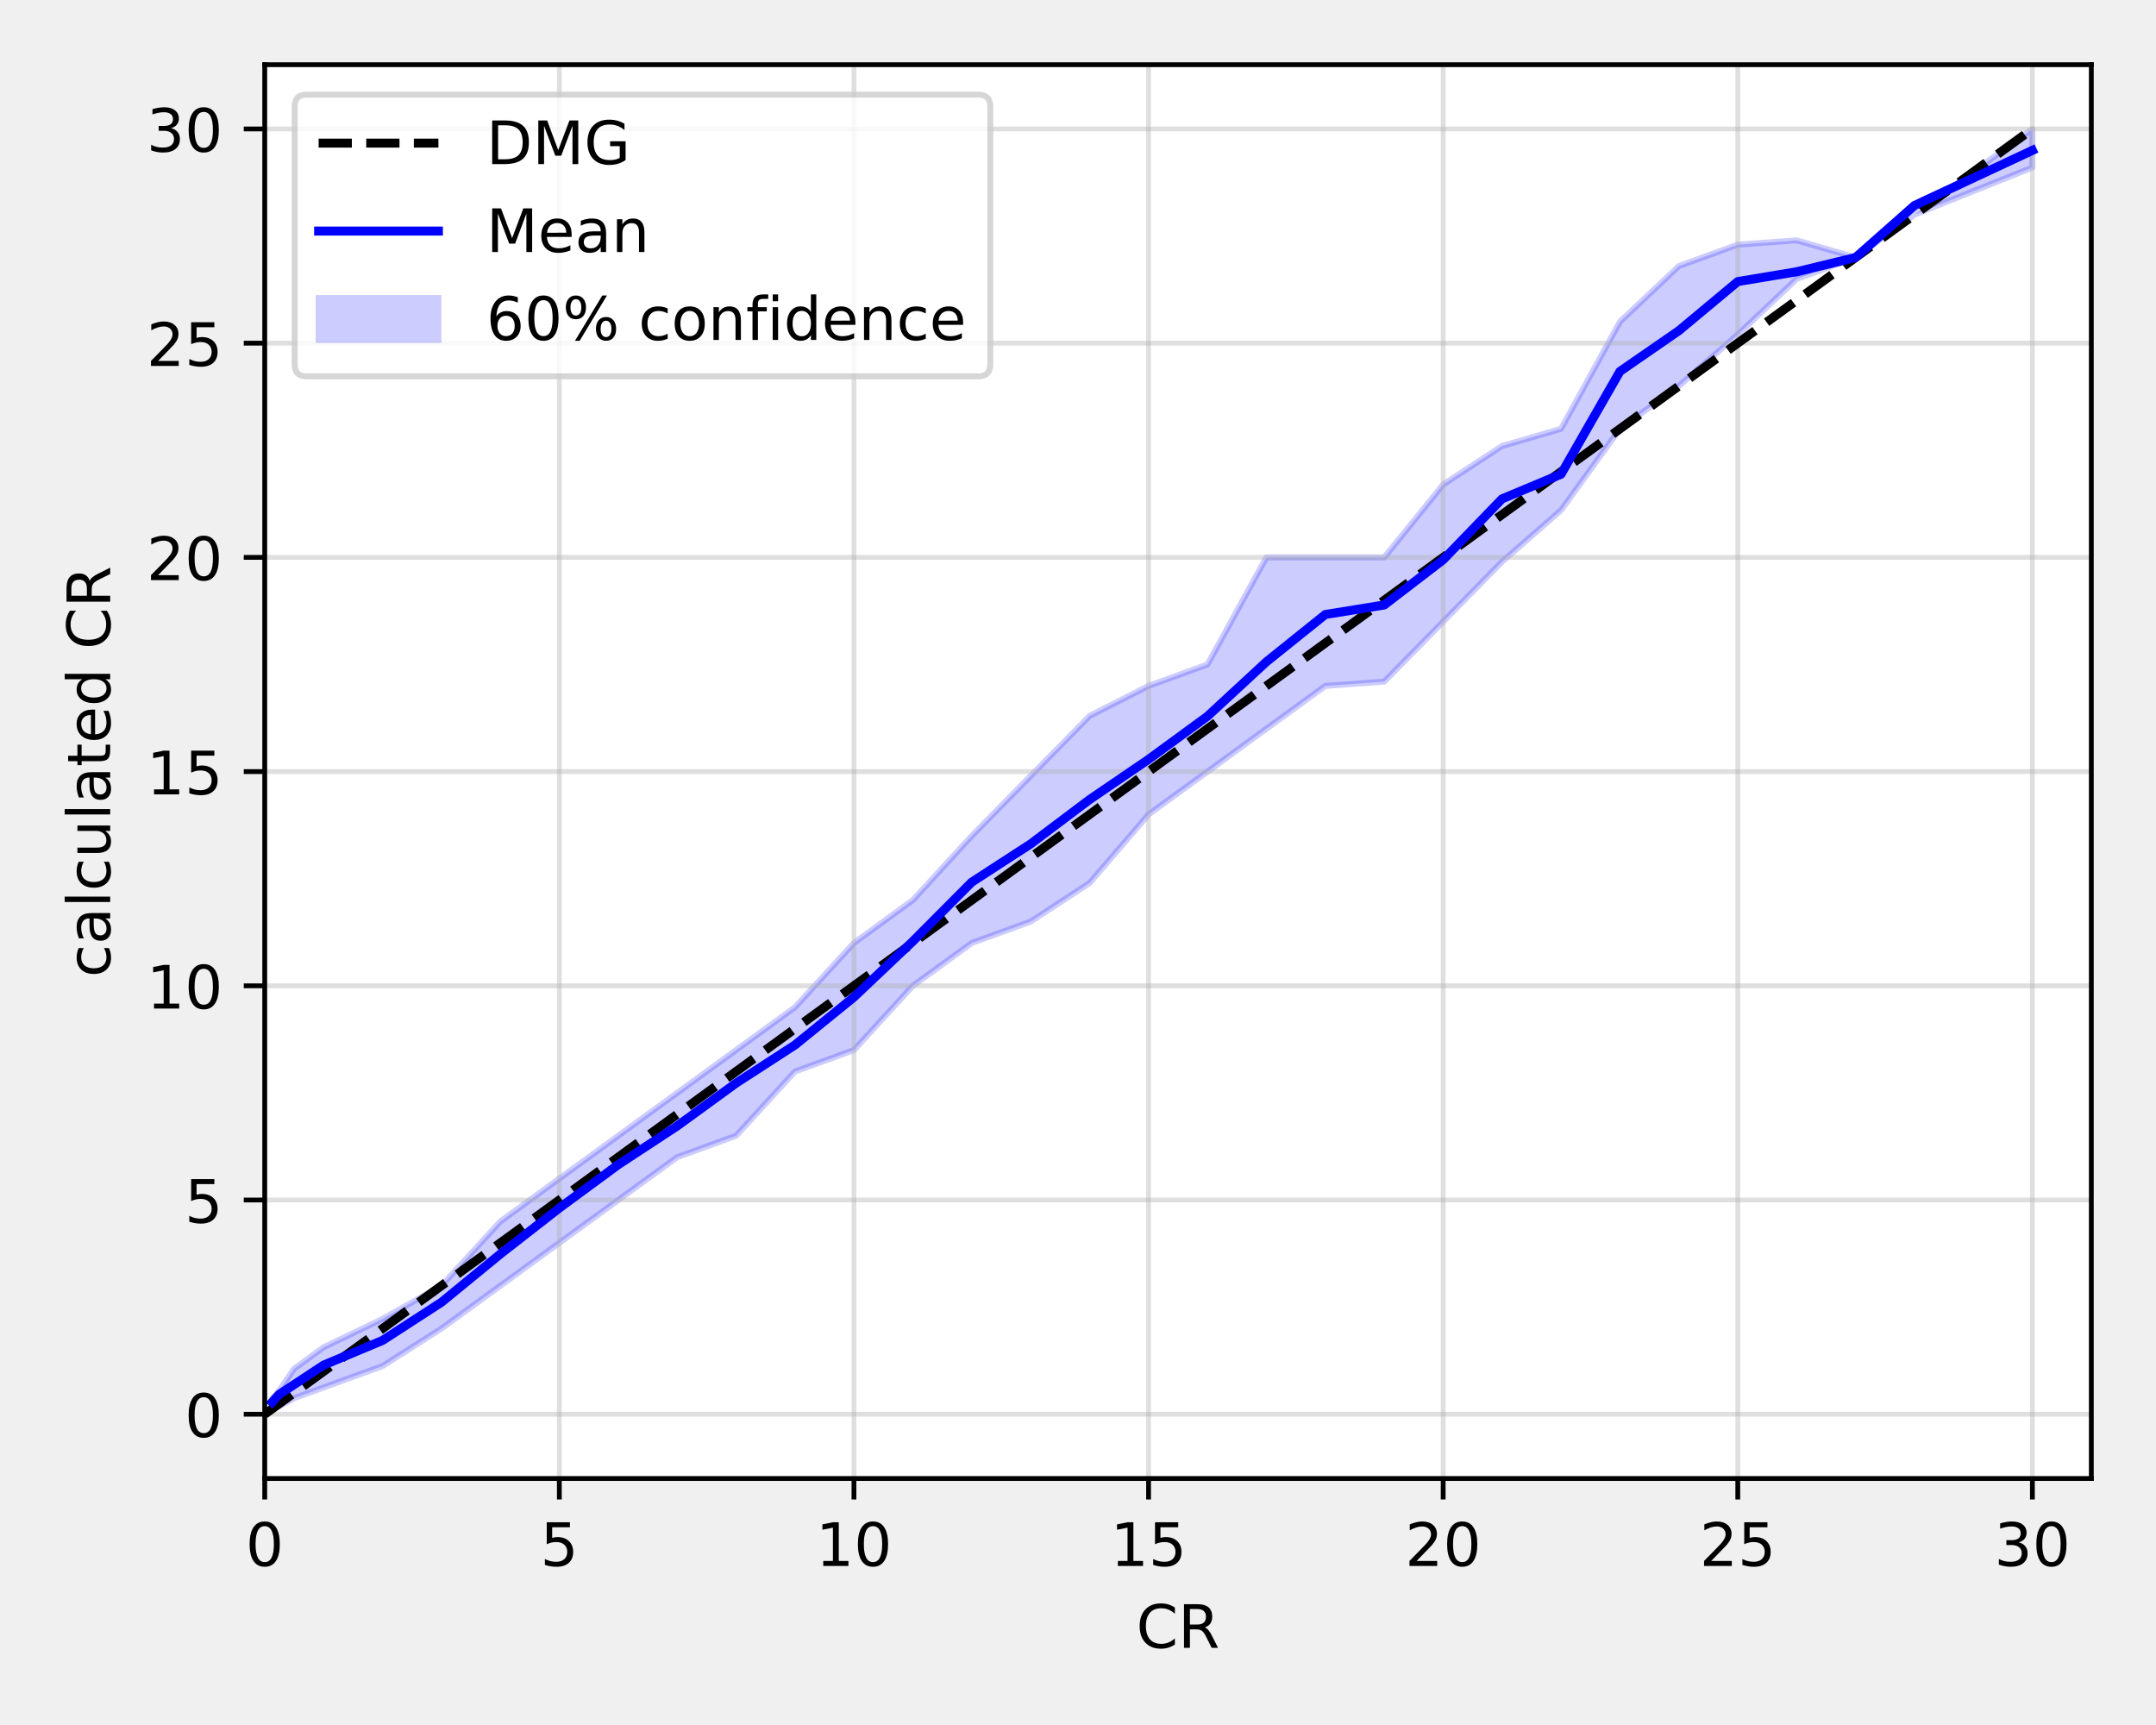
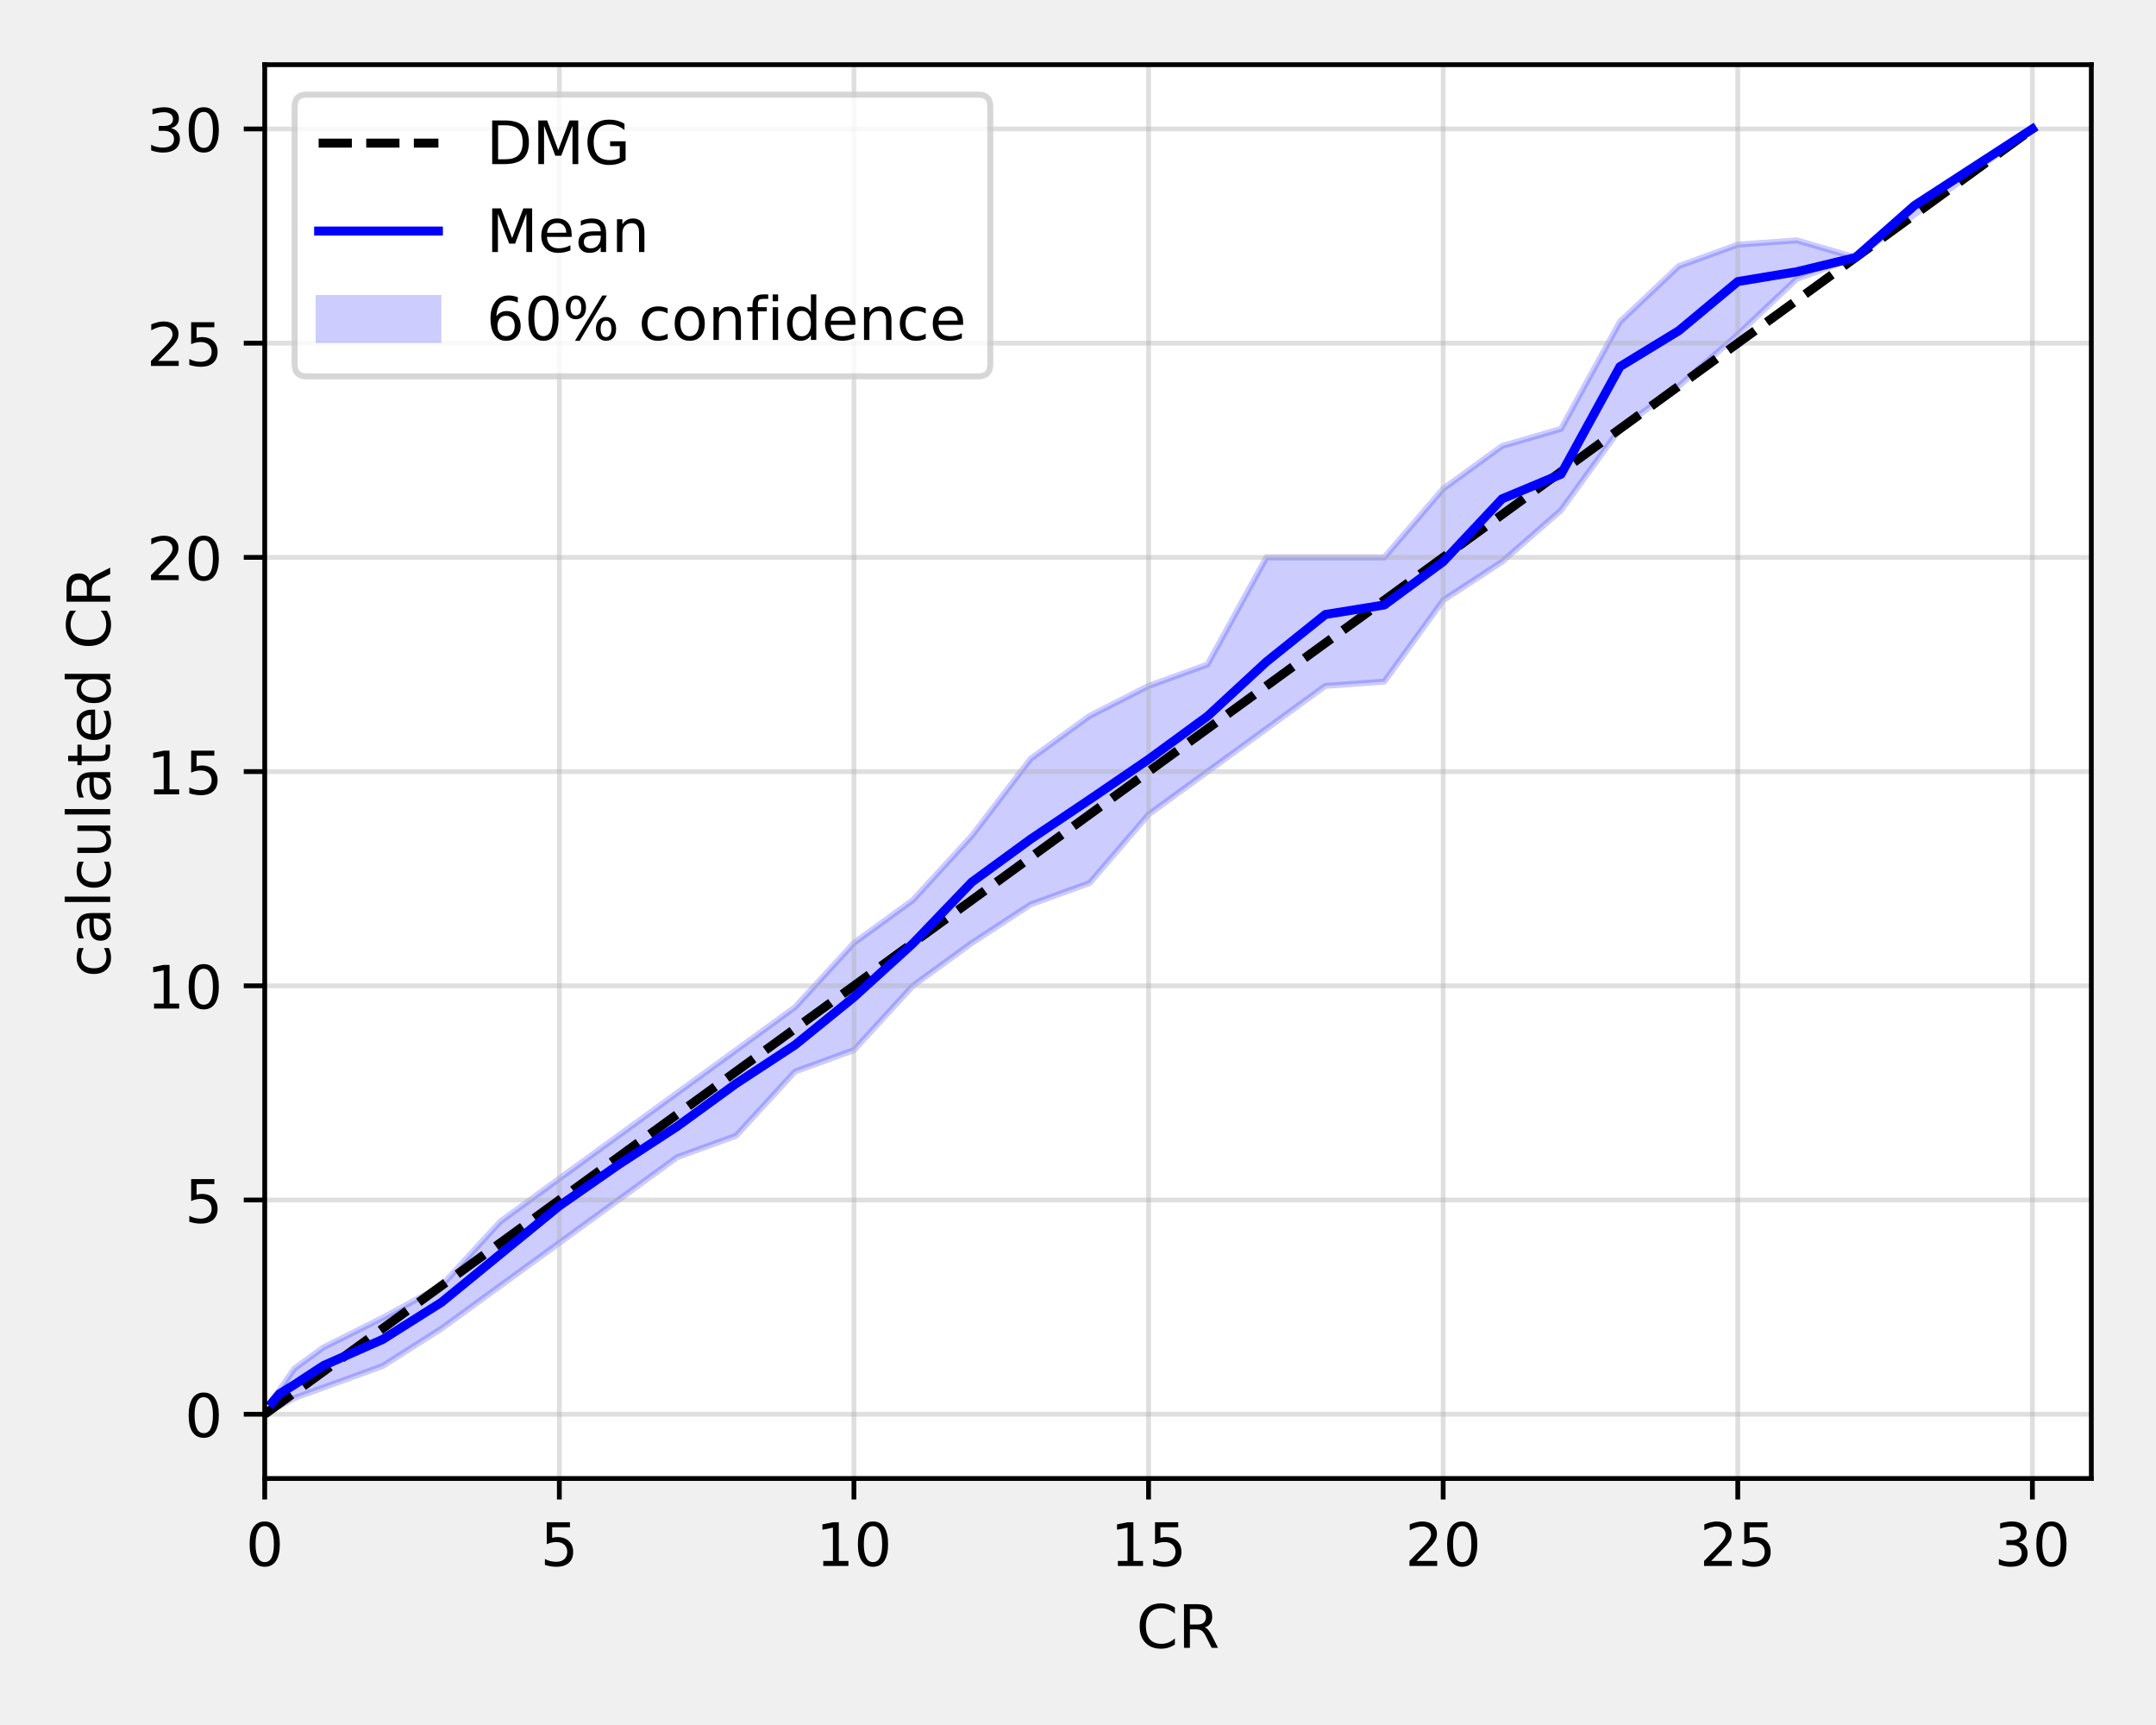
<svg xmlns="http://www.w3.org/2000/svg" xmlns:xlink="http://www.w3.org/1999/xlink" height="288pt" version="1.1" viewBox="0 0 360 288" width="360pt">
  <defs>
    <style type="text/css">*{stroke-linecap:butt;stroke-linejoin:round;}</style>
  </defs>
  <g id="figure_1">
    <g id="patch_1">
      <path d="M 0 288  L 360 288  L 360 0  L 0 0  z " style="fill:none;" />
    </g>
    <g id="axes_1">
      <g id="patch_2">
        <path d="M 44.203 246.844  L 349.2 246.844  L 349.2 10.8  L 44.203 10.8  z " style="fill:#ffffff;" />
      </g>
      <g id="PolyCollection_1">
        <defs>
-           <path d="M 45.433 -54.478  L 45.433 -52.78  L 46.663 -53.227  L 49.122 -54.568  L 54.042 -56.356  L 63.88 -59.932  L 73.719 -66.191  L 83.558 -73.344  L 93.396 -80.497  L 103.235 -87.65  L 113.073 -94.803  L 122.912 -98.379  L 132.751 -109.108  L 142.589 -112.685  L 152.428 -123.414  L 162.266 -130.567  L 172.105 -134.143  L 181.944 -140.581  L 191.782 -152.025  L 201.621 -159.178  L 211.459 -166.331  L 221.298 -173.484  L 231.137 -174.199  L 240.975 -184.213  L 250.814 -194.227  L 260.653 -202.81  L 270.491 -216.401  L 280.33 -223.554  L 290.168 -232.137  L 300.007 -241.436  L 309.846 -245.012  L 319.684 -252.165  L 339.361 -260.033  L 339.361 -266.471  L 339.361 -266.471  L 319.684 -252.165  L 309.846 -245.012  L 300.007 -247.873  L 290.168 -247.158  L 280.33 -243.582  L 270.491 -234.283  L 260.653 -216.401  L 250.814 -213.54  L 240.975 -207.102  L 231.137 -194.942  L 221.298 -194.942  L 211.459 -194.942  L 201.621 -177.06  L 191.782 -173.484  L 181.944 -168.477  L 172.105 -158.463  L 162.266 -148.449  L 152.428 -137.72  L 142.589 -130.567  L 132.751 -119.838  L 122.912 -112.685  L 113.073 -105.532  L 103.235 -98.379  L 93.396 -91.226  L 83.558 -84.073  L 73.719 -73.344  L 63.88 -67.801  L 54.042 -63.062  L 49.122 -59.485  L 46.663 -55.909  L 45.433 -54.478  z " id="m409566acab" style="stroke:#0000ff;stroke-opacity:0.2;" />
+           <path d="M 45.433 -54.121  L 45.433 -52.78  L 46.663 -53.227  L 49.122 -54.568  L 54.042 -56.356  L 63.88 -59.932  L 73.719 -66.191  L 83.558 -73.344  L 93.396 -80.497  L 103.235 -87.65  L 113.073 -94.803  L 122.912 -98.379  L 132.751 -109.108  L 142.589 -112.685  L 152.428 -123.414  L 162.266 -130.567  L 172.105 -137.004  L 181.944 -140.581  L 191.782 -152.025  L 201.621 -159.178  L 211.459 -166.331  L 221.298 -173.484  L 231.137 -174.199  L 240.975 -187.789  L 250.814 -194.227  L 260.653 -202.81  L 270.491 -216.401  L 280.33 -223.554  L 290.168 -232.137  L 300.007 -241.436  L 309.846 -245.012  L 319.684 -252.165  L 339.361 -266.471  L 339.361 -266.471  L 339.361 -266.471  L 319.684 -252.165  L 309.846 -245.012  L 300.007 -247.873  L 290.168 -247.158  L 280.33 -243.582  L 270.491 -234.283  L 260.653 -216.401  L 250.814 -213.54  L 240.975 -206.387  L 231.137 -194.942  L 221.298 -194.942  L 211.459 -194.942  L 201.621 -177.06  L 191.782 -173.484  L 181.944 -168.477  L 172.105 -161.324  L 162.266 -148.449  L 152.428 -137.72  L 142.589 -130.567  L 132.751 -119.838  L 122.912 -112.685  L 113.073 -105.532  L 103.235 -98.379  L 93.396 -91.226  L 83.558 -84.073  L 73.719 -73.344  L 63.88 -67.979  L 54.042 -63.062  L 49.122 -59.485  L 46.663 -55.909  L 45.433 -54.121  z " id="m522ba55965" style="stroke:#0000ff;stroke-opacity:0.2;" />
        </defs>
-         <g clip-path="url(#pd0f90e44d0)">
-           <use style="fill:#0000ff;fill-opacity:0.2;stroke:#0000ff;stroke-opacity:0.2;" x="0" xlink:href="#m409566acab" y="288" />
+         <g clip-path="url(#pd03bc6f2cd)">
+           <use style="fill:#0000ff;fill-opacity:0.2;stroke:#0000ff;stroke-opacity:0.2;" x="0" xlink:href="#m522ba55965" y="288" />
        </g>
      </g>
      <g id="matplotlib.axis_1">
        <g id="xtick_1">
          <g id="line2d_1">
-             <path clip-path="url(#pd0f90e44d0)" d="M 44.203 246.844  L 44.203 10.8  " style="fill:none;stroke:#b0b0b0;stroke-linecap:square;stroke-opacity:0.4;stroke-width:0.8;" />
+             <path clip-path="url(#pd03bc6f2cd)" d="M 44.203 246.844  L 44.203 10.8  " style="fill:none;stroke:#b0b0b0;stroke-linecap:square;stroke-opacity:0.4;stroke-width:0.8;" />
          </g>
          <g id="line2d_2">
            <defs>
-               <path d="M 0 0  L 0 3.5  " id="m9079a990cb" style="stroke:#000000;stroke-width:0.8;" />
-             </defs>
-             <g>
-               <use style="stroke:#000000;stroke-width:0.8;" x="44.203" xlink:href="#m9079a990cb" y="246.844" />
+               <path d="M 0 0  L 0 3.5  " id="mdccf59b21f" style="stroke:#000000;stroke-width:0.8;" />
+             </defs>
+             <g>
+               <use style="stroke:#000000;stroke-width:0.8;" x="44.203" xlink:href="#mdccf59b21f" y="246.844" />
            </g>
          </g>
          <g id="text_1">
            <g transform="translate(41.02188 261.4422)scale(0.1 -0.1)">
              <defs>
                <path d="M 31.781 66.406  Q 24.172 66.406 20.328 58.906  Q 16.5 51.422 16.5 36.375  Q 16.5 21.391 20.328 13.891  Q 24.172 6.391 31.781 6.391  Q 39.453 6.391 43.281 13.891  Q 47.125 21.391 47.125 36.375  Q 47.125 51.422 43.281 58.906  Q 39.453 66.406 31.781 66.406  z M 31.781 74.219  Q 44.047 74.219 50.516 64.516  Q 56.984 54.828 56.984 36.375  Q 56.984 17.969 50.516 8.266  Q 44.047 -1.422 31.781 -1.422  Q 19.531 -1.422 13.062 8.266  Q 6.594 17.969 6.594 36.375  Q 6.594 54.828 13.062 64.516  Q 19.531 74.219 31.781 74.219  z " id="DejaVuSans-48" />
              </defs>
              <use xlink:href="#DejaVuSans-48" />
            </g>
          </g>
        </g>
        <g id="xtick_2">
          <g id="line2d_3">
-             <path clip-path="url(#pd0f90e44d0)" d="M 93.396 246.844  L 93.396 10.8  " style="fill:none;stroke:#b0b0b0;stroke-linecap:square;stroke-opacity:0.4;stroke-width:0.8;" />
+             <path clip-path="url(#pd03bc6f2cd)" d="M 93.396 246.844  L 93.396 10.8  " style="fill:none;stroke:#b0b0b0;stroke-linecap:square;stroke-opacity:0.4;stroke-width:0.8;" />
          </g>
          <g id="line2d_4">
            <g>
-               <use style="stroke:#000000;stroke-width:0.8;" x="93.396" xlink:href="#m9079a990cb" y="246.844" />
+               <use style="stroke:#000000;stroke-width:0.8;" x="93.396" xlink:href="#mdccf59b21f" y="246.844" />
            </g>
          </g>
          <g id="text_2">
            <g transform="translate(90.21492 261.4422)scale(0.1 -0.1)">
              <defs>
                <path d="M 10.797 72.906  L 49.516 72.906  L 49.516 64.594  L 19.828 64.594  L 19.828 46.734  Q 21.969 47.469 24.109 47.828  Q 26.266 48.188 28.422 48.188  Q 40.625 48.188 47.75 41.5  Q 54.891 34.812 54.891 23.391  Q 54.891 11.625 47.562 5.094  Q 40.234 -1.422 26.906 -1.422  Q 22.312 -1.422 17.547 -0.641  Q 12.797 0.141 7.719 1.703  L 7.719 11.625  Q 12.109 9.234 16.797 8.062  Q 21.484 6.891 26.703 6.891  Q 35.156 6.891 40.078 11.328  Q 45.016 15.766 45.016 23.391  Q 45.016 31 40.078 35.438  Q 35.156 39.891 26.703 39.891  Q 22.75 39.891 18.812 39.016  Q 14.891 38.141 10.797 36.281  z " id="DejaVuSans-53" />
              </defs>
              <use xlink:href="#DejaVuSans-53" />
            </g>
          </g>
        </g>
        <g id="xtick_3">
          <g id="line2d_5">
-             <path clip-path="url(#pd0f90e44d0)" d="M 142.589 246.844  L 142.589 10.8  " style="fill:none;stroke:#b0b0b0;stroke-linecap:square;stroke-opacity:0.4;stroke-width:0.8;" />
+             <path clip-path="url(#pd03bc6f2cd)" d="M 142.589 246.844  L 142.589 10.8  " style="fill:none;stroke:#b0b0b0;stroke-linecap:square;stroke-opacity:0.4;stroke-width:0.8;" />
          </g>
          <g id="line2d_6">
            <g>
-               <use style="stroke:#000000;stroke-width:0.8;" x="142.589" xlink:href="#m9079a990cb" y="246.844" />
+               <use style="stroke:#000000;stroke-width:0.8;" x="142.589" xlink:href="#mdccf59b21f" y="246.844" />
            </g>
          </g>
          <g id="text_3">
            <g transform="translate(136.2267 261.4422)scale(0.1 -0.1)">
              <defs>
                <path d="M 12.406 8.297  L 28.516 8.297  L 28.516 63.922  L 10.984 60.406  L 10.984 69.391  L 28.422 72.906  L 38.281 72.906  L 38.281 8.297  L 54.391 8.297  L 54.391 0  L 12.406 0  z " id="DejaVuSans-49" />
              </defs>
              <use xlink:href="#DejaVuSans-49" />
              <use x="63.623" xlink:href="#DejaVuSans-48" />
            </g>
          </g>
        </g>
        <g id="xtick_4">
          <g id="line2d_7">
-             <path clip-path="url(#pd0f90e44d0)" d="M 191.782 246.844  L 191.782 10.8  " style="fill:none;stroke:#b0b0b0;stroke-linecap:square;stroke-opacity:0.4;stroke-width:0.8;" />
+             <path clip-path="url(#pd03bc6f2cd)" d="M 191.782 246.844  L 191.782 10.8  " style="fill:none;stroke:#b0b0b0;stroke-linecap:square;stroke-opacity:0.4;stroke-width:0.8;" />
          </g>
          <g id="line2d_8">
            <g>
-               <use style="stroke:#000000;stroke-width:0.8;" x="191.782" xlink:href="#m9079a990cb" y="246.844" />
+               <use style="stroke:#000000;stroke-width:0.8;" x="191.782" xlink:href="#mdccf59b21f" y="246.844" />
            </g>
          </g>
          <g id="text_4">
            <g transform="translate(185.4198 261.4422)scale(0.1 -0.1)">
              <use xlink:href="#DejaVuSans-49" />
              <use x="63.623" xlink:href="#DejaVuSans-53" />
            </g>
          </g>
        </g>
        <g id="xtick_5">
          <g id="line2d_9">
-             <path clip-path="url(#pd0f90e44d0)" d="M 240.975 246.844  L 240.975 10.8  " style="fill:none;stroke:#b0b0b0;stroke-linecap:square;stroke-opacity:0.4;stroke-width:0.8;" />
+             <path clip-path="url(#pd03bc6f2cd)" d="M 240.975 246.844  L 240.975 10.8  " style="fill:none;stroke:#b0b0b0;stroke-linecap:square;stroke-opacity:0.4;stroke-width:0.8;" />
          </g>
          <g id="line2d_10">
            <g>
-               <use style="stroke:#000000;stroke-width:0.8;" x="240.975" xlink:href="#m9079a990cb" y="246.844" />
+               <use style="stroke:#000000;stroke-width:0.8;" x="240.975" xlink:href="#mdccf59b21f" y="246.844" />
            </g>
          </g>
          <g id="text_5">
            <g transform="translate(234.6128 261.4422)scale(0.1 -0.1)">
              <defs>
                <path d="M 19.188 8.297  L 53.609 8.297  L 53.609 0  L 7.328 0  L 7.328 8.297  Q 12.938 14.109 22.625 23.891  Q 32.328 33.688 34.812 36.531  Q 39.547 41.844 41.422 45.531  Q 43.312 49.219 43.312 52.781  Q 43.312 58.594 39.234 62.25  Q 35.156 65.922 28.609 65.922  Q 23.969 65.922 18.812 64.312  Q 13.672 62.703 7.812 59.422  L 7.812 69.391  Q 13.766 71.781 18.938 73  Q 24.125 74.219 28.422 74.219  Q 39.75 74.219 46.484 68.547  Q 53.219 62.891 53.219 53.422  Q 53.219 48.922 51.531 44.891  Q 49.859 40.875 45.406 35.406  Q 44.188 33.984 37.641 27.219  Q 31.109 20.453 19.188 8.297  z " id="DejaVuSans-50" />
              </defs>
              <use xlink:href="#DejaVuSans-50" />
              <use x="63.623" xlink:href="#DejaVuSans-48" />
            </g>
          </g>
        </g>
        <g id="xtick_6">
          <g id="line2d_11">
-             <path clip-path="url(#pd0f90e44d0)" d="M 290.168 246.844  L 290.168 10.8  " style="fill:none;stroke:#b0b0b0;stroke-linecap:square;stroke-opacity:0.4;stroke-width:0.8;" />
+             <path clip-path="url(#pd03bc6f2cd)" d="M 290.168 246.844  L 290.168 10.8  " style="fill:none;stroke:#b0b0b0;stroke-linecap:square;stroke-opacity:0.4;stroke-width:0.8;" />
          </g>
          <g id="line2d_12">
            <g>
-               <use style="stroke:#000000;stroke-width:0.8;" x="290.168" xlink:href="#m9079a990cb" y="246.844" />
+               <use style="stroke:#000000;stroke-width:0.8;" x="290.168" xlink:href="#mdccf59b21f" y="246.844" />
            </g>
          </g>
          <g id="text_6">
            <g transform="translate(283.8058 261.4422)scale(0.1 -0.1)">
              <use xlink:href="#DejaVuSans-50" />
              <use x="63.623" xlink:href="#DejaVuSans-53" />
            </g>
          </g>
        </g>
        <g id="xtick_7">
          <g id="line2d_13">
-             <path clip-path="url(#pd0f90e44d0)" d="M 339.361 246.844  L 339.361 10.8  " style="fill:none;stroke:#b0b0b0;stroke-linecap:square;stroke-opacity:0.4;stroke-width:0.8;" />
+             <path clip-path="url(#pd03bc6f2cd)" d="M 339.361 246.844  L 339.361 10.8  " style="fill:none;stroke:#b0b0b0;stroke-linecap:square;stroke-opacity:0.4;stroke-width:0.8;" />
          </g>
          <g id="line2d_14">
            <g>
-               <use style="stroke:#000000;stroke-width:0.8;" x="339.361" xlink:href="#m9079a990cb" y="246.844" />
+               <use style="stroke:#000000;stroke-width:0.8;" x="339.361" xlink:href="#mdccf59b21f" y="246.844" />
            </g>
          </g>
          <g id="text_7">
            <g transform="translate(332.9989 261.4422)scale(0.1 -0.1)">
              <defs>
                <path d="M 40.578 39.312  Q 47.656 37.797 51.625 33  Q 55.609 28.219 55.609 21.188  Q 55.609 10.406 48.188 4.484  Q 40.766 -1.422 27.094 -1.422  Q 22.516 -1.422 17.656 -0.516  Q 12.797 0.391 7.625 2.203  L 7.625 11.719  Q 11.719 9.328 16.594 8.109  Q 21.484 6.891 26.812 6.891  Q 36.078 6.891 40.938 10.547  Q 45.797 14.203 45.797 21.188  Q 45.797 27.641 41.281 31.266  Q 36.766 34.906 28.719 34.906  L 20.219 34.906  L 20.219 43.016  L 29.109 43.016  Q 36.375 43.016 40.234 45.922  Q 44.094 48.828 44.094 54.297  Q 44.094 59.906 40.109 62.906  Q 36.141 65.922 28.719 65.922  Q 24.656 65.922 20.016 65.031  Q 15.375 64.156 9.812 62.312  L 9.812 71.094  Q 15.438 72.656 20.344 73.438  Q 25.25 74.219 29.594 74.219  Q 40.828 74.219 47.359 69.109  Q 53.906 64.016 53.906 55.328  Q 53.906 49.266 50.438 45.094  Q 46.969 40.922 40.578 39.312  z " id="DejaVuSans-51" />
              </defs>
              <use xlink:href="#DejaVuSans-51" />
              <use x="63.623" xlink:href="#DejaVuSans-48" />
            </g>
          </g>
        </g>
        <g id="text_8">
          <g transform="translate(189.7359 275.1203)scale(0.1 -0.1)">
            <defs>
              <path d="M 64.406 67.281  L 64.406 56.891  Q 59.422 61.531 53.781 63.812  Q 48.141 66.109 41.797 66.109  Q 29.297 66.109 22.656 58.469  Q 16.016 50.828 16.016 36.375  Q 16.016 21.969 22.656 14.328  Q 29.297 6.688 41.797 6.688  Q 48.141 6.688 53.781 8.984  Q 59.422 11.281 64.406 15.922  L 64.406 5.609  Q 59.234 2.094 53.438 0.328  Q 47.656 -1.422 41.219 -1.422  Q 24.656 -1.422 15.125 8.703  Q 5.609 18.844 5.609 36.375  Q 5.609 53.953 15.125 64.078  Q 24.656 74.219 41.219 74.219  Q 47.75 74.219 53.531 72.484  Q 59.328 70.75 64.406 67.281  z " id="DejaVuSans-67" />
              <path d="M 44.391 34.188  Q 47.562 33.109 50.562 29.594  Q 53.562 26.078 56.594 19.922  L 66.609 0  L 56 0  L 46.688 18.703  Q 43.062 26.031 39.672 28.422  Q 36.281 30.812 30.422 30.812  L 19.672 30.812  L 19.672 0  L 9.812 0  L 9.812 72.906  L 32.078 72.906  Q 44.578 72.906 50.734 67.672  Q 56.891 62.453 56.891 51.906  Q 56.891 45.016 53.688 40.469  Q 50.484 35.938 44.391 34.188  z M 19.672 64.797  L 19.672 38.922  L 32.078 38.922  Q 39.203 38.922 42.844 42.219  Q 46.484 45.516 46.484 51.906  Q 46.484 58.297 42.844 61.547  Q 39.203 64.797 32.078 64.797  z " id="DejaVuSans-82" />
            </defs>
            <use xlink:href="#DejaVuSans-67" />
            <use x="69.824" xlink:href="#DejaVuSans-82" />
          </g>
        </g>
      </g>
      <g id="matplotlib.axis_2">
        <g id="ytick_1">
          <g id="line2d_15">
-             <path clip-path="url(#pd0f90e44d0)" d="M 44.203 236.114  L 349.2 236.114  " style="fill:none;stroke:#b0b0b0;stroke-linecap:square;stroke-opacity:0.4;stroke-width:0.8;" />
+             <path clip-path="url(#pd03bc6f2cd)" d="M 44.203 236.114  L 349.2 236.114  " style="fill:none;stroke:#b0b0b0;stroke-linecap:square;stroke-opacity:0.4;stroke-width:0.8;" />
          </g>
          <g id="line2d_16">
            <defs>
-               <path d="M 0 0  L -3.5 0  " id="m20e4a2238d" style="stroke:#000000;stroke-width:0.8;" />
-             </defs>
-             <g>
-               <use style="stroke:#000000;stroke-width:0.8;" x="44.203" xlink:href="#m20e4a2238d" y="236.114" />
+               <path d="M 0 0  L -3.5 0  " id="m0782a89111" style="stroke:#000000;stroke-width:0.8;" />
+             </defs>
+             <g>
+               <use style="stroke:#000000;stroke-width:0.8;" x="44.203" xlink:href="#m0782a89111" y="236.114" />
            </g>
          </g>
          <g id="text_9">
            <g transform="translate(30.84062 239.9137)scale(0.1 -0.1)">
              <use xlink:href="#DejaVuSans-48" />
            </g>
          </g>
        </g>
        <g id="ytick_2">
          <g id="line2d_17">
-             <path clip-path="url(#pd0f90e44d0)" d="M 44.203 200.35  L 349.2 200.35  " style="fill:none;stroke:#b0b0b0;stroke-linecap:square;stroke-opacity:0.4;stroke-width:0.8;" />
+             <path clip-path="url(#pd03bc6f2cd)" d="M 44.203 200.35  L 349.2 200.35  " style="fill:none;stroke:#b0b0b0;stroke-linecap:square;stroke-opacity:0.4;stroke-width:0.8;" />
          </g>
          <g id="line2d_18">
            <g>
-               <use style="stroke:#000000;stroke-width:0.8;" x="44.203" xlink:href="#m20e4a2238d" y="200.35" />
+               <use style="stroke:#000000;stroke-width:0.8;" x="44.203" xlink:href="#m0782a89111" y="200.35" />
            </g>
          </g>
          <g id="text_10">
            <g transform="translate(30.84062 204.1495)scale(0.1 -0.1)">
              <use xlink:href="#DejaVuSans-53" />
            </g>
          </g>
        </g>
        <g id="ytick_3">
          <g id="line2d_19">
-             <path clip-path="url(#pd0f90e44d0)" d="M 44.203 164.586  L 349.2 164.586  " style="fill:none;stroke:#b0b0b0;stroke-linecap:square;stroke-opacity:0.4;stroke-width:0.8;" />
+             <path clip-path="url(#pd03bc6f2cd)" d="M 44.203 164.586  L 349.2 164.586  " style="fill:none;stroke:#b0b0b0;stroke-linecap:square;stroke-opacity:0.4;stroke-width:0.8;" />
          </g>
          <g id="line2d_20">
            <g>
-               <use style="stroke:#000000;stroke-width:0.8;" x="44.203" xlink:href="#m20e4a2238d" y="164.586" />
+               <use style="stroke:#000000;stroke-width:0.8;" x="44.203" xlink:href="#m0782a89111" y="164.586" />
            </g>
          </g>
          <g id="text_11">
            <g transform="translate(24.47812 168.3853)scale(0.1 -0.1)">
              <use xlink:href="#DejaVuSans-49" />
              <use x="63.623" xlink:href="#DejaVuSans-48" />
            </g>
          </g>
        </g>
        <g id="ytick_4">
          <g id="line2d_21">
-             <path clip-path="url(#pd0f90e44d0)" d="M 44.203 128.822  L 349.2 128.822  " style="fill:none;stroke:#b0b0b0;stroke-linecap:square;stroke-opacity:0.4;stroke-width:0.8;" />
+             <path clip-path="url(#pd03bc6f2cd)" d="M 44.203 128.822  L 349.2 128.822  " style="fill:none;stroke:#b0b0b0;stroke-linecap:square;stroke-opacity:0.4;stroke-width:0.8;" />
          </g>
          <g id="line2d_22">
            <g>
-               <use style="stroke:#000000;stroke-width:0.8;" x="44.203" xlink:href="#m20e4a2238d" y="128.822" />
+               <use style="stroke:#000000;stroke-width:0.8;" x="44.203" xlink:href="#m0782a89111" y="128.822" />
            </g>
          </g>
          <g id="text_12">
            <g transform="translate(24.47812 132.6211)scale(0.1 -0.1)">
              <use xlink:href="#DejaVuSans-49" />
              <use x="63.623" xlink:href="#DejaVuSans-53" />
            </g>
          </g>
        </g>
        <g id="ytick_5">
          <g id="line2d_23">
-             <path clip-path="url(#pd0f90e44d0)" d="M 44.203 93.058  L 349.2 93.058  " style="fill:none;stroke:#b0b0b0;stroke-linecap:square;stroke-opacity:0.4;stroke-width:0.8;" />
+             <path clip-path="url(#pd03bc6f2cd)" d="M 44.203 93.058  L 349.2 93.058  " style="fill:none;stroke:#b0b0b0;stroke-linecap:square;stroke-opacity:0.4;stroke-width:0.8;" />
          </g>
          <g id="line2d_24">
            <g>
-               <use style="stroke:#000000;stroke-width:0.8;" x="44.203" xlink:href="#m20e4a2238d" y="93.058" />
+               <use style="stroke:#000000;stroke-width:0.8;" x="44.203" xlink:href="#m0782a89111" y="93.058" />
            </g>
          </g>
          <g id="text_13">
            <g transform="translate(24.47812 96.85689)scale(0.1 -0.1)">
              <use xlink:href="#DejaVuSans-50" />
              <use x="63.623" xlink:href="#DejaVuSans-48" />
            </g>
          </g>
        </g>
        <g id="ytick_6">
          <g id="line2d_25">
-             <path clip-path="url(#pd0f90e44d0)" d="M 44.203 57.293  L 349.2 57.293  " style="fill:none;stroke:#b0b0b0;stroke-linecap:square;stroke-opacity:0.4;stroke-width:0.8;" />
+             <path clip-path="url(#pd03bc6f2cd)" d="M 44.203 57.293  L 349.2 57.293  " style="fill:none;stroke:#b0b0b0;stroke-linecap:square;stroke-opacity:0.4;stroke-width:0.8;" />
          </g>
          <g id="line2d_26">
            <g>
-               <use style="stroke:#000000;stroke-width:0.8;" x="44.203" xlink:href="#m20e4a2238d" y="57.293" />
+               <use style="stroke:#000000;stroke-width:0.8;" x="44.203" xlink:href="#m0782a89111" y="57.293" />
            </g>
          </g>
          <g id="text_14">
            <g transform="translate(24.47812 61.09269)scale(0.1 -0.1)">
              <use xlink:href="#DejaVuSans-50" />
              <use x="63.623" xlink:href="#DejaVuSans-53" />
            </g>
          </g>
        </g>
        <g id="ytick_7">
          <g id="line2d_27">
-             <path clip-path="url(#pd0f90e44d0)" d="M 44.203 21.529  L 349.2 21.529  " style="fill:none;stroke:#b0b0b0;stroke-linecap:square;stroke-opacity:0.4;stroke-width:0.8;" />
+             <path clip-path="url(#pd03bc6f2cd)" d="M 44.203 21.529  L 349.2 21.529  " style="fill:none;stroke:#b0b0b0;stroke-linecap:square;stroke-opacity:0.4;stroke-width:0.8;" />
          </g>
          <g id="line2d_28">
            <g>
-               <use style="stroke:#000000;stroke-width:0.8;" x="44.203" xlink:href="#m20e4a2238d" y="21.529" />
+               <use style="stroke:#000000;stroke-width:0.8;" x="44.203" xlink:href="#m0782a89111" y="21.529" />
            </g>
          </g>
          <g id="text_15">
            <g transform="translate(24.47812 25.32848)scale(0.1 -0.1)">
              <use xlink:href="#DejaVuSans-51" />
              <use x="63.623" xlink:href="#DejaVuSans-48" />
            </g>
          </g>
        </g>
        <g id="text_16">
          <g transform="translate(18.39844 163.1609)rotate(-90)scale(0.1 -0.1)">
            <defs>
              <path d="M 48.781 52.594  L 48.781 44.188  Q 44.969 46.297 41.141 47.344  Q 37.312 48.391 33.406 48.391  Q 24.656 48.391 19.812 42.844  Q 14.984 37.312 14.984 27.297  Q 14.984 17.281 19.812 11.734  Q 24.656 6.203 33.406 6.203  Q 37.312 6.203 41.141 7.25  Q 44.969 8.297 48.781 10.406  L 48.781 2.094  Q 45.016 0.344 40.984 -0.531  Q 36.969 -1.422 32.422 -1.422  Q 20.062 -1.422 12.781 6.344  Q 5.516 14.109 5.516 27.297  Q 5.516 40.672 12.859 48.328  Q 20.219 56 33.016 56  Q 37.156 56 41.109 55.141  Q 45.062 54.297 48.781 52.594  z " id="DejaVuSans-99" />
              <path d="M 34.281 27.484  Q 23.391 27.484 19.188 25  Q 14.984 22.516 14.984 16.5  Q 14.984 11.719 18.141 8.906  Q 21.297 6.109 26.703 6.109  Q 34.188 6.109 38.703 11.406  Q 43.219 16.703 43.219 25.484  L 43.219 27.484  z M 52.203 31.203  L 52.203 0  L 43.219 0  L 43.219 8.297  Q 40.141 3.328 35.547 0.953  Q 30.953 -1.422 24.312 -1.422  Q 15.922 -1.422 10.953 3.297  Q 6 8.016 6 15.922  Q 6 25.141 12.172 29.828  Q 18.359 34.516 30.609 34.516  L 43.219 34.516  L 43.219 35.406  Q 43.219 41.609 39.141 45  Q 35.062 48.391 27.688 48.391  Q 23 48.391 18.547 47.266  Q 14.109 46.141 10.016 43.891  L 10.016 52.203  Q 14.938 54.109 19.578 55.047  Q 24.219 56 28.609 56  Q 40.484 56 46.344 49.844  Q 52.203 43.703 52.203 31.203  z " id="DejaVuSans-97" />
              <path d="M 9.422 75.984  L 18.406 75.984  L 18.406 0  L 9.422 0  z " id="DejaVuSans-108" />
              <path d="M 8.5 21.578  L 8.5 54.688  L 17.484 54.688  L 17.484 21.922  Q 17.484 14.156 20.5 10.266  Q 23.531 6.391 29.594 6.391  Q 36.859 6.391 41.078 11.031  Q 45.312 15.672 45.312 23.688  L 45.312 54.688  L 54.297 54.688  L 54.297 0  L 45.312 0  L 45.312 8.406  Q 42.047 3.422 37.719 1  Q 33.406 -1.422 27.688 -1.422  Q 18.266 -1.422 13.375 4.438  Q 8.5 10.297 8.5 21.578  z M 31.109 56  z " id="DejaVuSans-117" />
              <path d="M 18.312 70.219  L 18.312 54.688  L 36.812 54.688  L 36.812 47.703  L 18.312 47.703  L 18.312 18.016  Q 18.312 11.328 20.141 9.422  Q 21.969 7.516 27.594 7.516  L 36.812 7.516  L 36.812 0  L 27.594 0  Q 17.188 0 13.234 3.875  Q 9.281 7.766 9.281 18.016  L 9.281 47.703  L 2.688 47.703  L 2.688 54.688  L 9.281 54.688  L 9.281 70.219  z " id="DejaVuSans-116" />
              <path d="M 56.203 29.594  L 56.203 25.203  L 14.891 25.203  Q 15.484 15.922 20.484 11.062  Q 25.484 6.203 34.422 6.203  Q 39.594 6.203 44.453 7.469  Q 49.312 8.734 54.109 11.281  L 54.109 2.781  Q 49.266 0.734 44.188 -0.344  Q 39.109 -1.422 33.891 -1.422  Q 20.797 -1.422 13.156 6.188  Q 5.516 13.812 5.516 26.812  Q 5.516 40.234 12.766 48.109  Q 20.016 56 32.328 56  Q 43.359 56 49.781 48.891  Q 56.203 41.797 56.203 29.594  z M 47.219 32.234  Q 47.125 39.594 43.094 43.984  Q 39.062 48.391 32.422 48.391  Q 24.906 48.391 20.391 44.141  Q 15.875 39.891 15.188 32.172  z " id="DejaVuSans-101" />
              <path d="M 45.406 46.391  L 45.406 75.984  L 54.391 75.984  L 54.391 0  L 45.406 0  L 45.406 8.203  Q 42.578 3.328 38.25 0.953  Q 33.938 -1.422 27.875 -1.422  Q 17.969 -1.422 11.734 6.484  Q 5.516 14.406 5.516 27.297  Q 5.516 40.188 11.734 48.094  Q 17.969 56 27.875 56  Q 33.938 56 38.25 53.625  Q 42.578 51.266 45.406 46.391  z M 14.797 27.297  Q 14.797 17.391 18.875 11.75  Q 22.953 6.109 30.078 6.109  Q 37.203 6.109 41.297 11.75  Q 45.406 17.391 45.406 27.297  Q 45.406 37.203 41.297 42.844  Q 37.203 48.484 30.078 48.484  Q 22.953 48.484 18.875 42.844  Q 14.797 37.203 14.797 27.297  z " id="DejaVuSans-100" />
              <path id="DejaVuSans-32" />
            </defs>
            <use xlink:href="#DejaVuSans-99" />
            <use x="54.98" xlink:href="#DejaVuSans-97" />
            <use x="116.26" xlink:href="#DejaVuSans-108" />
            <use x="144.043" xlink:href="#DejaVuSans-99" />
            <use x="199.023" xlink:href="#DejaVuSans-117" />
            <use x="262.402" xlink:href="#DejaVuSans-108" />
            <use x="290.186" xlink:href="#DejaVuSans-97" />
            <use x="351.465" xlink:href="#DejaVuSans-116" />
            <use x="390.674" xlink:href="#DejaVuSans-101" />
            <use x="452.197" xlink:href="#DejaVuSans-100" />
            <use x="515.674" xlink:href="#DejaVuSans-32" />
            <use x="547.461" xlink:href="#DejaVuSans-67" />
            <use x="617.285" xlink:href="#DejaVuSans-82" />
          </g>
        </g>
      </g>
      <g id="line2d_29">
-         <path clip-path="url(#pd0f90e44d0)" d="M 44.203 236.114  L 45.433 235.22  L 46.663 234.326  L 49.122 232.538  L 54.042 228.962  L 63.88 221.809  L 73.719 214.656  L 83.558 207.503  L 93.396 200.35  L 103.235 193.197  L 113.073 186.045  L 122.912 178.892  L 132.751 171.739  L 142.589 164.586  L 152.428 157.433  L 162.266 150.28  L 172.105 143.128  L 181.944 135.975  L 191.782 128.822  L 201.621 121.669  L 211.459 114.516  L 221.298 107.363  L 231.137 100.211  L 240.975 93.058  L 250.814 85.905  L 260.653 78.752  L 270.491 71.599  L 280.33 64.446  L 290.168 57.293  L 300.007 50.141  L 309.846 42.988  L 319.684 35.835  L 329.523 28.682  L 339.361 21.529  " style="fill:none;stroke:#000000;stroke-dasharray:5.55,2.4;stroke-dashoffset:0;stroke-width:1.5;" />
+         <path clip-path="url(#pd03bc6f2cd)" d="M 44.203 236.114  L 45.433 235.22  L 46.663 234.326  L 49.122 232.538  L 54.042 228.962  L 63.88 221.809  L 73.719 214.656  L 83.558 207.503  L 93.396 200.35  L 103.235 193.197  L 113.073 186.045  L 122.912 178.892  L 132.751 171.739  L 142.589 164.586  L 152.428 157.433  L 162.266 150.28  L 172.105 143.128  L 181.944 135.975  L 191.782 128.822  L 201.621 121.669  L 211.459 114.516  L 221.298 107.363  L 231.137 100.211  L 240.975 93.058  L 250.814 85.905  L 260.653 78.752  L 270.491 71.599  L 280.33 64.446  L 290.168 57.293  L 300.007 50.141  L 309.846 42.988  L 319.684 35.835  L 329.523 28.682  L 339.361 21.529  " style="fill:none;stroke:#000000;stroke-dasharray:5.55,2.4;stroke-dashoffset:0;stroke-width:1.5;" />
      </g>
      <g id="line2d_30">
-         <path clip-path="url(#pd0f90e44d0)" d="M 45.433 234.108  L 46.663 232.762  L 49.122 231.158  L 54.042 227.914  L 63.88 223.79  L 73.719 217.419  L 83.558 209.357  L 93.396 201.688  L 103.235 194.444  L 113.073 187.991  L 122.912 180.833  L 132.751 174.46  L 142.589 166.474  L 152.428 157.151  L 162.266 147.276  L 172.105 140.892  L 181.944 133.487  L 191.782 126.778  L 201.621 119.583  L 211.459 110.493  L 221.298 102.595  L 231.137 101.005  L 240.975 93.455  L 250.814 83.282  L 260.653 79.173  L 270.491 62.008  L 280.33 55.207  L 290.168 47.011  L 300.007 45.372  L 309.846 42.988  L 319.684 34.302  L 339.361 25.106  " style="fill:none;stroke:#0000ff;stroke-linecap:square;stroke-width:1.5;" />
+         <path clip-path="url(#pd03bc6f2cd)" d="M 45.433 234.172  L 46.663 232.709  L 49.122 231.197  L 54.042 227.976  L 63.88 223.634  L 73.719 217.429  L 83.558 209.373  L 93.396 201.332  L 103.235 194.479  L 113.073 188.066  L 122.912 180.907  L 132.751 174.46  L 142.589 166.474  L 152.428 157.527  L 162.266 147.276  L 172.105 140.093  L 181.944 133.487  L 191.782 126.778  L 201.621 119.583  L 211.459 110.493  L 221.298 102.595  L 231.137 101.005  L 240.975 93.773  L 250.814 83.282  L 260.653 79.173  L 270.491 61.21  L 280.33 55.207  L 290.168 47.011  L 300.007 45.372  L 309.846 42.988  L 319.684 34.302  L 339.361 21.529  " style="fill:none;stroke:#0000ff;stroke-linecap:square;stroke-width:1.5;" />
      </g>
      <g id="patch_3">
        <path d="M 44.203 246.844  L 44.203 10.8  " style="fill:none;stroke:#000000;stroke-linecap:square;stroke-linejoin:miter;stroke-width:0.8;" />
      </g>
      <g id="patch_4">
        <path d="M 349.2 246.844  L 349.2 10.8  " style="fill:none;stroke:#000000;stroke-linecap:square;stroke-linejoin:miter;stroke-width:0.8;" />
      </g>
      <g id="patch_5">
        <path d="M 44.203 246.844  L 349.2 246.844  " style="fill:none;stroke:#000000;stroke-linecap:square;stroke-linejoin:miter;stroke-width:0.8;" />
      </g>
      <g id="patch_6">
        <path d="M 44.203 10.8  L 349.2 10.8  " style="fill:none;stroke:#000000;stroke-linecap:square;stroke-linejoin:miter;stroke-width:0.8;" />
      </g>
      <g id="legend_1">
        <g id="patch_7">
          <path d="M 51.203 62.834  L 163.352 62.834  Q 165.352 62.834 165.352 60.834  L 165.352 17.8  Q 165.352 15.8 163.352 15.8  L 51.203 15.8  Q 49.203 15.8 49.203 17.8  L 49.203 60.834  Q 49.203 62.834 51.203 62.834  z " style="fill:#ffffff;opacity:0.8;stroke:#cccccc;stroke-linejoin:miter;" />
        </g>
        <g id="line2d_31">
          <path d="M 53.203 23.898  L 73.203 23.898  " style="fill:none;stroke:#000000;stroke-dasharray:5.55,2.4;stroke-dashoffset:0;stroke-width:1.5;" />
        </g>
        <g id="line2d_32" />
        <g id="text_17">
          <g transform="translate(81.20312 27.39844)scale(0.1 -0.1)">
            <defs>
              <path d="M 19.672 64.797  L 19.672 8.109  L 31.594 8.109  Q 46.688 8.109 53.688 14.938  Q 60.688 21.781 60.688 36.531  Q 60.688 51.172 53.688 57.984  Q 46.688 64.797 31.594 64.797  z M 9.812 72.906  L 30.078 72.906  Q 51.266 72.906 61.172 64.094  Q 71.094 55.281 71.094 36.531  Q 71.094 17.672 61.125 8.828  Q 51.172 0 30.078 0  L 9.812 0  z " id="DejaVuSans-68" />
              <path d="M 9.812 72.906  L 24.516 72.906  L 43.109 23.297  L 61.812 72.906  L 76.516 72.906  L 76.516 0  L 66.891 0  L 66.891 64.016  L 48.094 14.016  L 38.188 14.016  L 19.391 64.016  L 19.391 0  L 9.812 0  z " id="DejaVuSans-77" />
              <path d="M 59.516 10.406  L 59.516 29.984  L 43.406 29.984  L 43.406 38.094  L 69.281 38.094  L 69.281 6.781  Q 63.578 2.734 56.688 0.656  Q 49.812 -1.422 42 -1.422  Q 24.906 -1.422 15.25 8.562  Q 5.609 18.562 5.609 36.375  Q 5.609 54.25 15.25 64.234  Q 24.906 74.219 42 74.219  Q 49.125 74.219 55.547 72.453  Q 61.969 70.703 67.391 67.281  L 67.391 56.781  Q 61.922 61.422 55.766 63.766  Q 49.609 66.109 42.828 66.109  Q 29.438 66.109 22.719 58.641  Q 16.016 51.172 16.016 36.375  Q 16.016 21.625 22.719 14.156  Q 29.438 6.688 42.828 6.688  Q 48.047 6.688 52.141 7.594  Q 56.25 8.5 59.516 10.406  z " id="DejaVuSans-71" />
            </defs>
            <use xlink:href="#DejaVuSans-68" />
            <use x="77.002" xlink:href="#DejaVuSans-77" />
            <use x="163.281" xlink:href="#DejaVuSans-71" />
          </g>
        </g>
        <g id="line2d_33">
          <path d="M 53.203 38.577  L 73.203 38.577  " style="fill:none;stroke:#0000ff;stroke-linecap:square;stroke-width:1.5;" />
        </g>
        <g id="line2d_34" />
        <g id="text_18">
          <g transform="translate(81.20312 42.07656)scale(0.1 -0.1)">
            <defs>
              <path d="M 54.891 33.016  L 54.891 0  L 45.906 0  L 45.906 32.719  Q 45.906 40.484 42.875 44.328  Q 39.844 48.188 33.797 48.188  Q 26.516 48.188 22.312 43.547  Q 18.109 38.922 18.109 30.906  L 18.109 0  L 9.078 0  L 9.078 54.688  L 18.109 54.688  L 18.109 46.188  Q 21.344 51.125 25.703 53.562  Q 30.078 56 35.797 56  Q 45.219 56 50.047 50.172  Q 54.891 44.344 54.891 33.016  z " id="DejaVuSans-110" />
            </defs>
            <use xlink:href="#DejaVuSans-77" />
            <use x="86.279" xlink:href="#DejaVuSans-101" />
            <use x="147.803" xlink:href="#DejaVuSans-97" />
            <use x="209.082" xlink:href="#DejaVuSans-110" />
          </g>
        </g>
        <g id="patch_8">
          <path d="M 53.203 56.755  L 73.203 56.755  L 73.203 49.755  L 53.203 49.755  z " style="fill:#0000ff;opacity:0.2;stroke:#0000ff;stroke-linejoin:miter;" />
        </g>
        <g id="text_19">
          <g transform="translate(81.20312 56.75469)scale(0.1 -0.1)">
            <defs>
              <path d="M 33.016 40.375  Q 26.375 40.375 22.484 35.828  Q 18.609 31.297 18.609 23.391  Q 18.609 15.531 22.484 10.953  Q 26.375 6.391 33.016 6.391  Q 39.656 6.391 43.531 10.953  Q 47.406 15.531 47.406 23.391  Q 47.406 31.297 43.531 35.828  Q 39.656 40.375 33.016 40.375  z M 52.594 71.297  L 52.594 62.312  Q 48.875 64.062 45.094 64.984  Q 41.312 65.922 37.594 65.922  Q 27.828 65.922 22.672 59.328  Q 17.531 52.734 16.797 39.406  Q 19.672 43.656 24.016 45.922  Q 28.375 48.188 33.594 48.188  Q 44.578 48.188 50.953 41.516  Q 57.328 34.859 57.328 23.391  Q 57.328 12.156 50.688 5.359  Q 44.047 -1.422 33.016 -1.422  Q 20.359 -1.422 13.672 8.266  Q 6.984 17.969 6.984 36.375  Q 6.984 53.656 15.188 63.938  Q 23.391 74.219 37.203 74.219  Q 40.922 74.219 44.703 73.484  Q 48.484 72.75 52.594 71.297  z " id="DejaVuSans-54" />
              <path d="M 72.703 32.078  Q 68.453 32.078 66.031 28.469  Q 63.625 24.859 63.625 18.406  Q 63.625 12.062 66.031 8.422  Q 68.453 4.781 72.703 4.781  Q 76.859 4.781 79.266 8.422  Q 81.688 12.062 81.688 18.406  Q 81.688 24.812 79.266 28.438  Q 76.859 32.078 72.703 32.078  z M 72.703 38.281  Q 80.422 38.281 84.953 32.906  Q 89.5 27.547 89.5 18.406  Q 89.5 9.281 84.938 3.922  Q 80.375 -1.422 72.703 -1.422  Q 64.891 -1.422 60.344 3.922  Q 55.812 9.281 55.812 18.406  Q 55.812 27.594 60.375 32.938  Q 64.938 38.281 72.703 38.281  z M 22.312 68.016  Q 18.109 68.016 15.688 64.375  Q 13.281 60.75 13.281 54.391  Q 13.281 47.953 15.672 44.328  Q 18.062 40.719 22.312 40.719  Q 26.562 40.719 28.969 44.328  Q 31.391 47.953 31.391 54.391  Q 31.391 60.688 28.953 64.344  Q 26.516 68.016 22.312 68.016  z M 66.406 74.219  L 74.219 74.219  L 28.609 -1.422  L 20.797 -1.422  z M 22.312 74.219  Q 30.031 74.219 34.609 68.875  Q 39.203 63.531 39.203 54.391  Q 39.203 45.172 34.641 39.844  Q 30.078 34.516 22.312 34.516  Q 14.547 34.516 10.031 39.859  Q 5.516 45.219 5.516 54.391  Q 5.516 63.484 10.047 68.844  Q 14.594 74.219 22.312 74.219  z " id="DejaVuSans-37" />
              <path d="M 30.609 48.391  Q 23.391 48.391 19.188 42.75  Q 14.984 37.109 14.984 27.297  Q 14.984 17.484 19.156 11.844  Q 23.344 6.203 30.609 6.203  Q 37.797 6.203 41.984 11.859  Q 46.188 17.531 46.188 27.297  Q 46.188 37.016 41.984 42.703  Q 37.797 48.391 30.609 48.391  z M 30.609 56  Q 42.328 56 49.016 48.375  Q 55.719 40.766 55.719 27.297  Q 55.719 13.875 49.016 6.219  Q 42.328 -1.422 30.609 -1.422  Q 18.844 -1.422 12.172 6.219  Q 5.516 13.875 5.516 27.297  Q 5.516 40.766 12.172 48.375  Q 18.844 56 30.609 56  z " id="DejaVuSans-111" />
              <path d="M 37.109 75.984  L 37.109 68.5  L 28.516 68.5  Q 23.688 68.5 21.797 66.547  Q 19.922 64.594 19.922 59.516  L 19.922 54.688  L 34.719 54.688  L 34.719 47.703  L 19.922 47.703  L 19.922 0  L 10.891 0  L 10.891 47.703  L 2.297 47.703  L 2.297 54.688  L 10.891 54.688  L 10.891 58.5  Q 10.891 67.625 15.141 71.797  Q 19.391 75.984 28.609 75.984  z " id="DejaVuSans-102" />
              <path d="M 9.422 54.688  L 18.406 54.688  L 18.406 0  L 9.422 0  z M 9.422 75.984  L 18.406 75.984  L 18.406 64.594  L 9.422 64.594  z " id="DejaVuSans-105" />
            </defs>
            <use xlink:href="#DejaVuSans-54" />
            <use x="63.623" xlink:href="#DejaVuSans-48" />
            <use x="127.246" xlink:href="#DejaVuSans-37" />
            <use x="222.266" xlink:href="#DejaVuSans-32" />
            <use x="254.053" xlink:href="#DejaVuSans-99" />
            <use x="309.033" xlink:href="#DejaVuSans-111" />
            <use x="370.215" xlink:href="#DejaVuSans-110" />
            <use x="433.594" xlink:href="#DejaVuSans-102" />
            <use x="468.799" xlink:href="#DejaVuSans-105" />
            <use x="496.582" xlink:href="#DejaVuSans-100" />
            <use x="560.059" xlink:href="#DejaVuSans-101" />
            <use x="621.582" xlink:href="#DejaVuSans-110" />
            <use x="684.961" xlink:href="#DejaVuSans-99" />
            <use x="739.941" xlink:href="#DejaVuSans-101" />
          </g>
        </g>
      </g>
    </g>
  </g>
  <defs>
-     <clipPath id="pd0f90e44d0">
+     <clipPath id="pd03bc6f2cd">
      <rect height="236.044" width="304.997" x="44.203" y="10.8" />
    </clipPath>
  </defs>
</svg>
